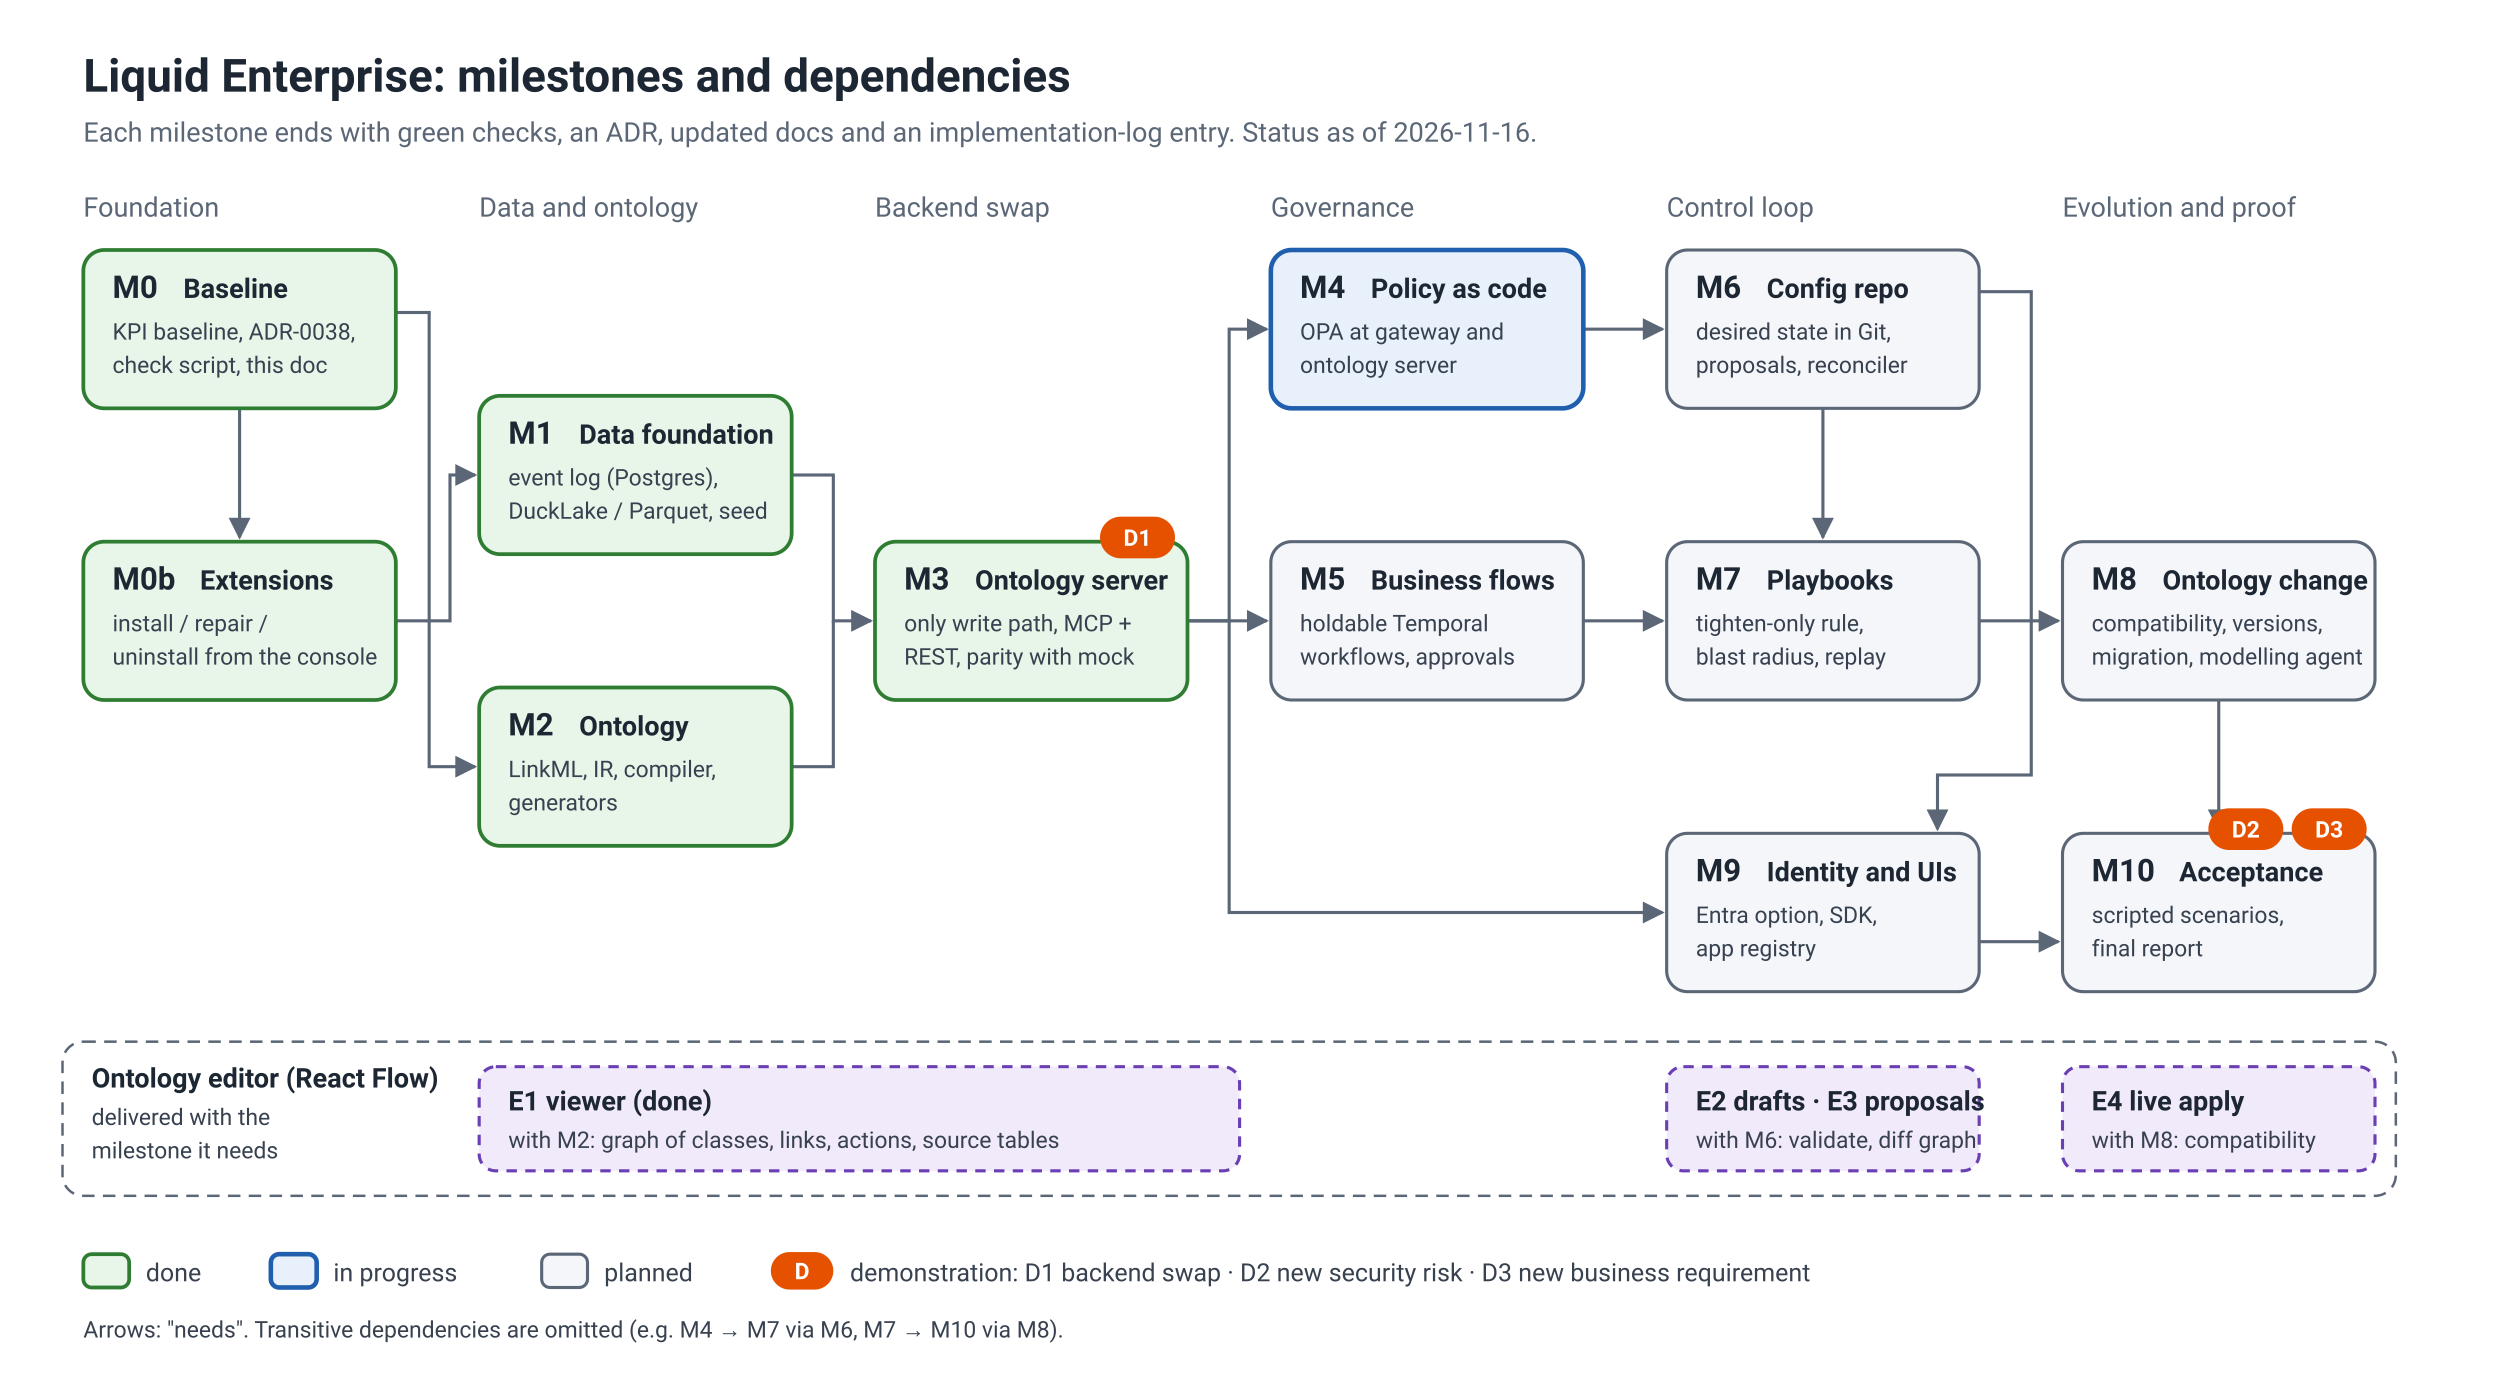
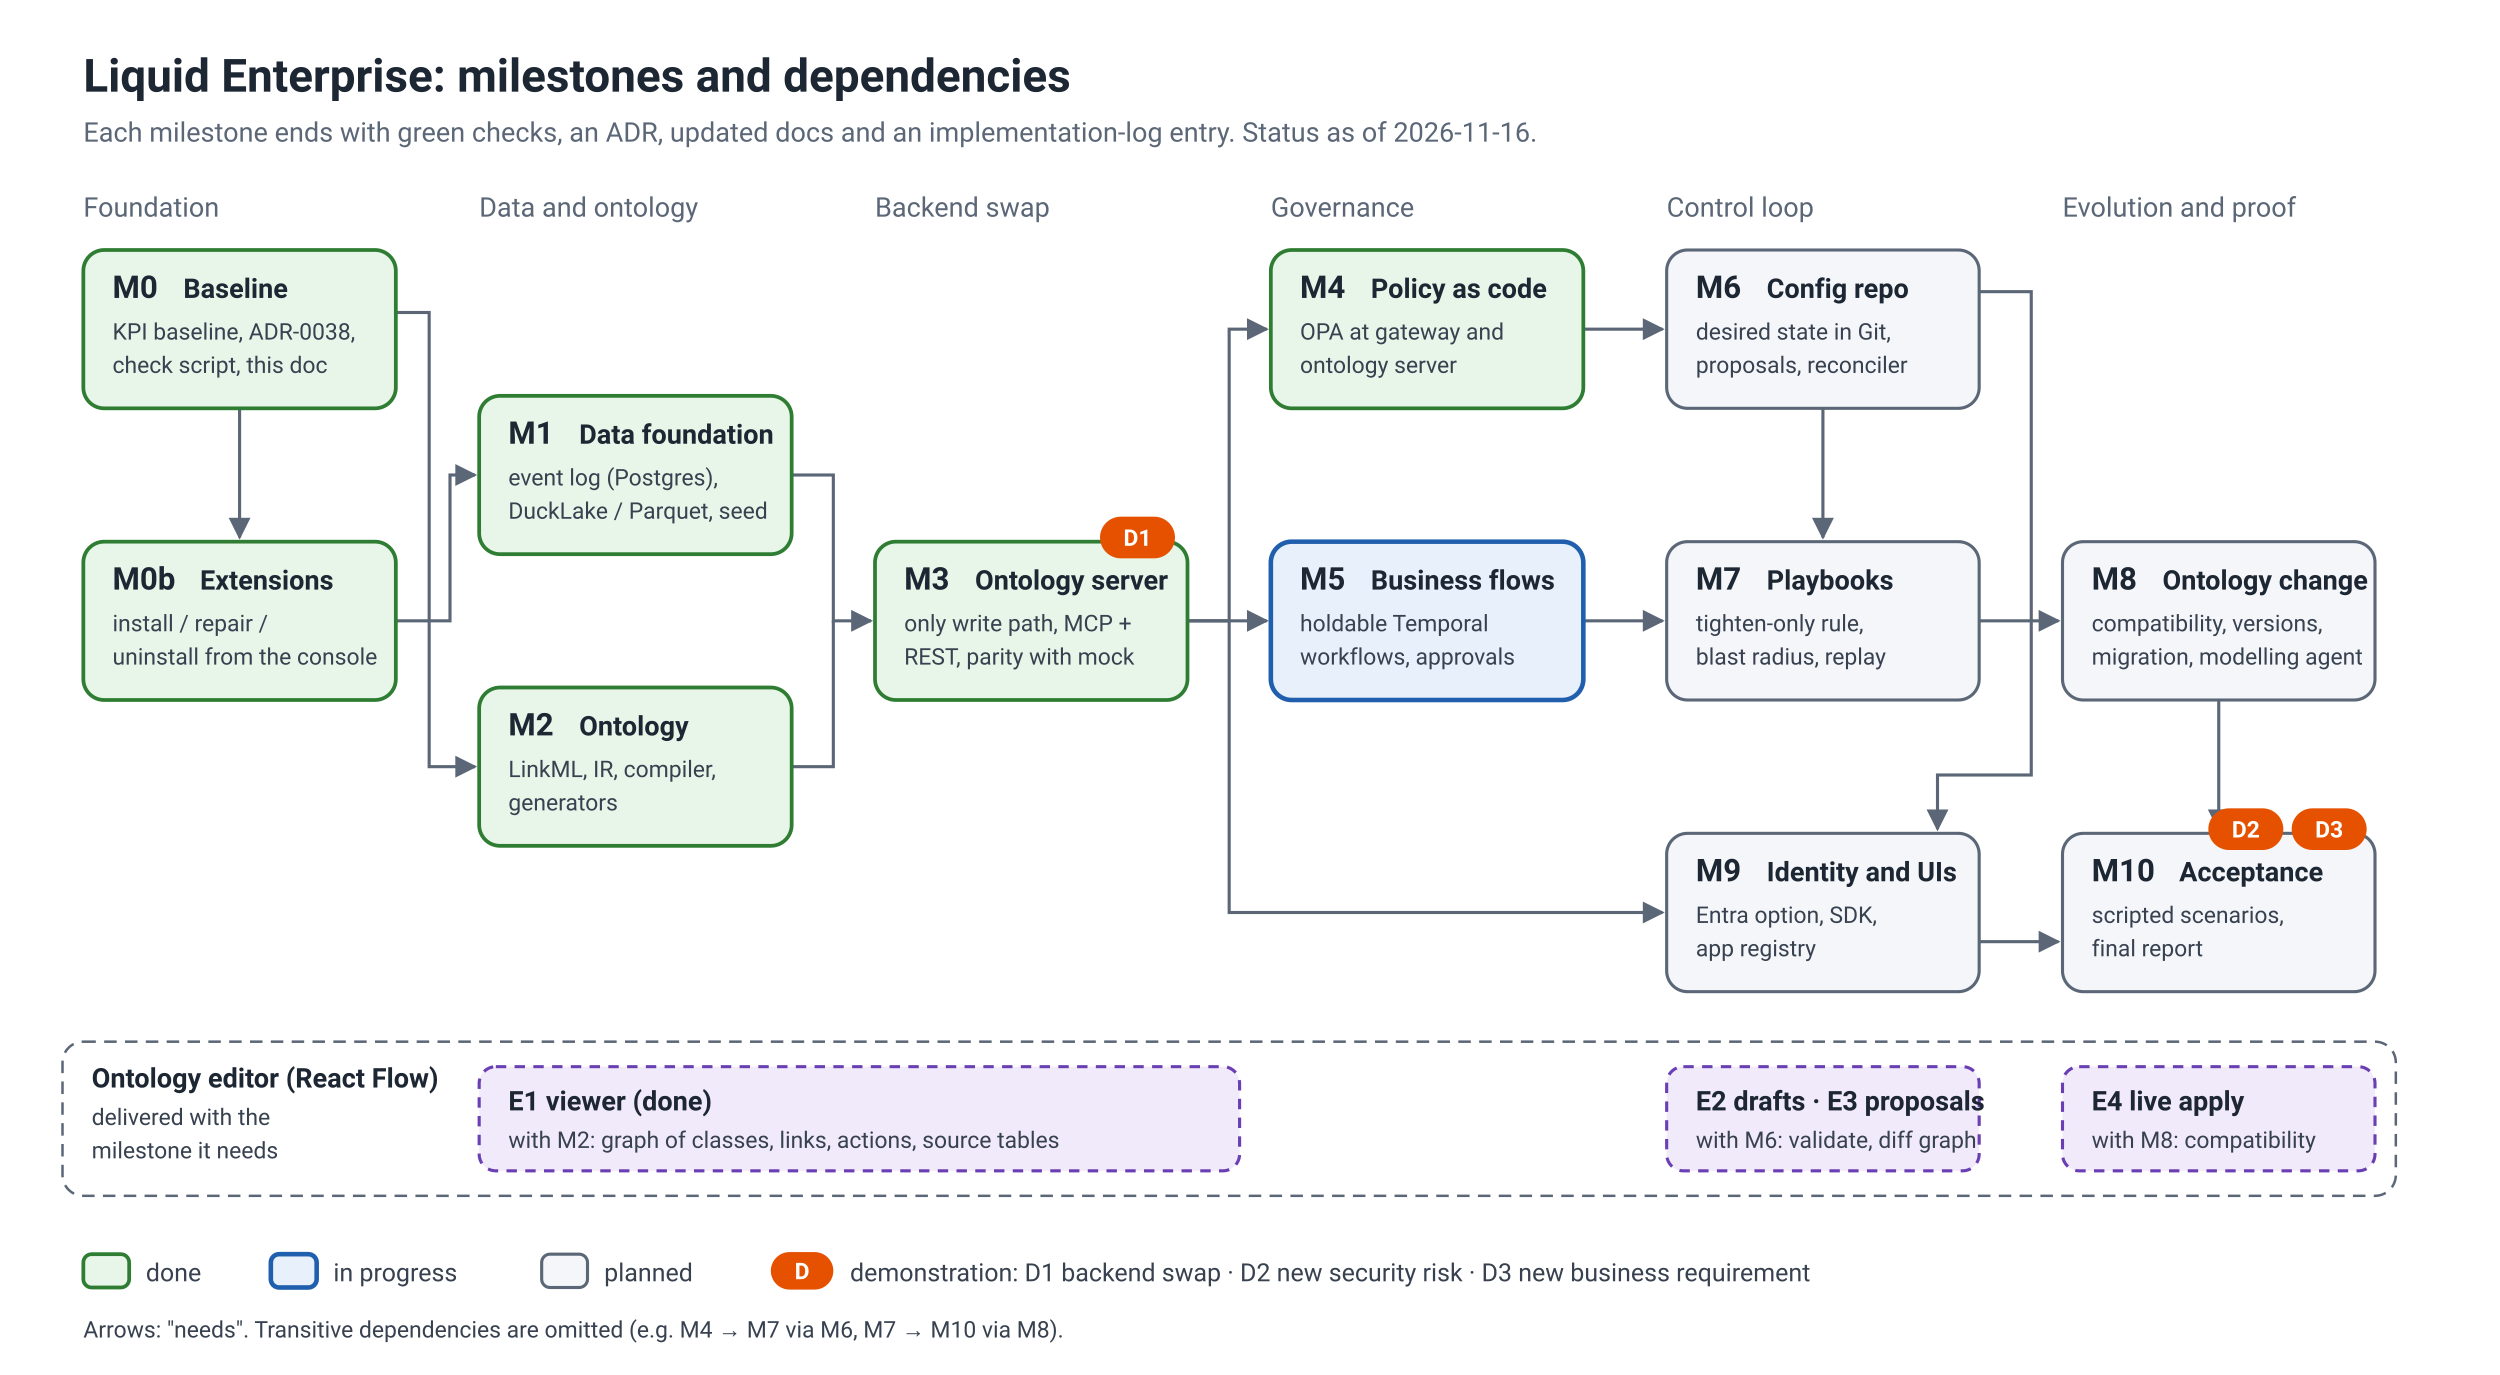
<svg xmlns="http://www.w3.org/2000/svg" width="1200" height="660" viewBox="0 0 1200 660" font-family="Roboto, 'Segoe UI', Arial, sans-serif">
  <style>
    .t { font-size: 22px; font-weight: 600; fill: #1d2733; }
    .st { font-size: 13px; fill: #5b6777; }
    .id { font-size: 15px; font-weight: 700; fill: #1d2733; }
    .h { font-size: 13px; font-weight: 600; fill: #1d2733; }
    .d { font-size: 11px; fill: #37414f; }
    .lg { font-size: 12px; fill: #37414f; }
    .bn { font-size: 11px; font-weight: 700; fill: #ffffff; text-anchor: middle; }
    .ln { fill: none; stroke: #5b6777; stroke-width: 1.5; }
    .done { fill: #e8f5e9; stroke: #2e7d32; stroke-width: 1.8; }
    .wip { fill: #e8f0fb; stroke: #1f5fad; stroke-width: 2.2; }
    .plan { fill: #f4f6fa; stroke: #5b6777; stroke-width: 1.5; }
    .ed { fill: #f1eafb; stroke: #6a3fb4; stroke-width: 1.5; stroke-dasharray: 5 4; }
    .demo { fill: #e65100; }
    .bnd { fill: none; stroke: #5b6777; stroke-width: 1.2; stroke-dasharray: 6 4; }
  </style>
  <defs>
    <marker id="a" viewBox="0 0 10 10" refX="9" refY="5" markerWidth="7" markerHeight="7" orient="auto-start-reverse">
      <path d="M0,0 L10,5 L0,10 z" fill="#5b6777" />
    </marker>
  </defs>
  <rect width="1200" height="660" fill="#ffffff" />
  <text x="40" y="44" class="t">Liquid Enterprise: milestones and dependencies</text>
  <text x="40" y="68" class="st">Each milestone ends with green checks, an ADR, updated docs and an implementation-log entry. Status as of 2026-11-16.</text>
  <text x="40" y="104" class="st">Foundation</text>
  <text x="230" y="104" class="st">Data and ontology</text>
  <text x="420" y="104" class="st">Backend swap</text>
  <text x="610" y="104" class="st">Governance</text>
  <text x="800" y="104" class="st">Control loop</text>
  <text x="990" y="104" class="st">Evolution and proof</text>
  <path d="M115,196 L115,258" class="ln" marker-end="url(#a)" />
  <path d="M190,150 L206,150 L206,368 L228,368" class="ln" marker-end="url(#a)" />
  <path d="M190,298 L216,298 L216,228 L228,228" class="ln" marker-end="url(#a)" />
  <path d="M380,228 L400,228 L400,298 L418,298" class="ln" marker-end="url(#a)" />
  <path d="M380,368 L400,368 L400,298" class="ln" />
  <path d="M570,298 L590,298 L590,158 L608,158" class="ln" marker-end="url(#a)" />
  <path d="M570,298 L608,298" class="ln" marker-end="url(#a)" />
  <path d="M590,298 L590,438 L798,438" class="ln" marker-end="url(#a)" />
  <path d="M760,158 L798,158" class="ln" marker-end="url(#a)" />
  <path d="M875,196 L875,258" class="ln" marker-end="url(#a)" />
  <path d="M760,298 L798,298" class="ln" marker-end="url(#a)" />
  <path d="M950,140 L975,140 L975,372 L930,372 L930,398" class="ln" marker-end="url(#a)" />
  <path d="M950,298 L988,298" class="ln" marker-end="url(#a)" />
  <path d="M1065,336 L1065,398" class="ln" marker-end="url(#a)" />
  <path d="M950,452 L988,452" class="ln" marker-end="url(#a)" />
  <rect x="40" y="120" width="150" height="76" rx="10" class="done" />
  <text x="54" y="143" class="id">M0</text>
  <text x="88" y="143" class="h">Baseline</text>
  <text x="54" y="163" class="d">KPI baseline, ADR-0038,</text>
  <text x="54" y="179" class="d">check script, this doc</text>
  <rect x="40" y="260" width="150" height="76" rx="10" class="done" />
  <text x="54" y="283" class="id">M0b</text>
  <text x="96" y="283" class="h">Extensions</text>
  <text x="54" y="303" class="d">install / repair /</text>
  <text x="54" y="319" class="d">uninstall from the console</text>
  <rect x="230" y="190" width="150" height="76" rx="10" class="done" />
  <text x="244" y="213" class="id">M1</text>
  <text x="278" y="213" class="h">Data foundation</text>
  <text x="244" y="233" class="d">event log (Postgres),</text>
  <text x="244" y="249" class="d">DuckLake / Parquet, seed</text>
  <rect x="230" y="330" width="150" height="76" rx="10" class="done" />
  <text x="244" y="353" class="id">M2</text>
  <text x="278" y="353" class="h">Ontology</text>
  <text x="244" y="373" class="d">LinkML, IR, compiler,</text>
  <text x="244" y="389" class="d">generators</text>
  <rect x="420" y="260" width="150" height="76" rx="10" class="done" />
  <text x="434" y="283" class="id">M3</text>
  <text x="468" y="283" class="h">Ontology server</text>
  <text x="434" y="303" class="d">only write path, MCP +</text>
  <text x="434" y="319" class="d">REST, parity with mock</text>
  <rect x="528" y="248" width="36" height="20" rx="10" class="demo" />
  <text x="546" y="262" class="bn">D1</text>
-   <rect x="610" y="120" width="150" height="76" rx="10" class="wip" />
+   <rect x="610" y="120" width="150" height="76" rx="10" class="done" />
  <text x="624" y="143" class="id">M4</text>
  <text x="658" y="143" class="h">Policy as code</text>
  <text x="624" y="163" class="d">OPA at gateway and</text>
  <text x="624" y="179" class="d">ontology server</text>
-   <rect x="610" y="260" width="150" height="76" rx="10" class="plan" />
+   <rect x="610" y="260" width="150" height="76" rx="10" class="wip" />
  <text x="624" y="283" class="id">M5</text>
  <text x="658" y="283" class="h">Business flows</text>
  <text x="624" y="303" class="d">holdable Temporal</text>
  <text x="624" y="319" class="d">workflows, approvals</text>
  <rect x="800" y="120" width="150" height="76" rx="10" class="plan" />
  <text x="814" y="143" class="id">M6</text>
  <text x="848" y="143" class="h">Config repo</text>
  <text x="814" y="163" class="d">desired state in Git,</text>
  <text x="814" y="179" class="d">proposals, reconciler</text>
  <rect x="800" y="260" width="150" height="76" rx="10" class="plan" />
  <text x="814" y="283" class="id">M7</text>
  <text x="848" y="283" class="h">Playbooks</text>
  <text x="814" y="303" class="d">tighten-only rule,</text>
  <text x="814" y="319" class="d">blast radius, replay</text>
  <rect x="800" y="400" width="150" height="76" rx="10" class="plan" />
  <text x="814" y="423" class="id">M9</text>
  <text x="848" y="423" class="h">Identity and UIs</text>
  <text x="814" y="443" class="d">Entra option, SDK,</text>
  <text x="814" y="459" class="d">app registry</text>
  <rect x="990" y="260" width="150" height="76" rx="10" class="plan" />
  <text x="1004" y="283" class="id">M8</text>
  <text x="1038" y="283" class="h">Ontology change</text>
  <text x="1004" y="303" class="d">compatibility, versions,</text>
  <text x="1004" y="319" class="d">migration, modelling agent</text>
  <rect x="990" y="400" width="150" height="76" rx="10" class="plan" />
  <text x="1004" y="423" class="id">M10</text>
  <text x="1046" y="423" class="h">Acceptance</text>
  <text x="1004" y="443" class="d">scripted scenarios,</text>
  <text x="1004" y="459" class="d">final report</text>
  <rect x="1060" y="388" width="36" height="20" rx="10" class="demo" />
  <text x="1078" y="402" class="bn">D2</text>
  <rect x="1100" y="388" width="36" height="20" rx="10" class="demo" />
  <text x="1118" y="402" class="bn">D3</text>
  <rect x="30" y="500" width="1120" height="74" rx="10" class="bnd" />
  <text x="44" y="522" class="h">Ontology editor (React Flow)</text>
  <text x="44" y="540" class="d">delivered with the</text>
  <text x="44" y="556" class="d">milestone it needs</text>
  <rect x="230" y="512" width="365" height="50" rx="8" class="ed" />
  <text x="244" y="533" class="h">E1 viewer (done)</text>
  <text x="244" y="551" class="d">with M2: graph of classes, links, actions, source tables</text>
  <rect x="800" y="512" width="150" height="50" rx="8" class="ed" />
  <text x="814" y="533" class="h">E2 drafts · E3 proposals</text>
  <text x="814" y="551" class="d">with M6: validate, diff graph</text>
  <rect x="990" y="512" width="150" height="50" rx="8" class="ed" />
  <text x="1004" y="533" class="h">E4 live apply</text>
  <text x="1004" y="551" class="d">with M8: compatibility</text>
  <rect x="40" y="602" width="22" height="16" rx="4" class="done" />
  <text x="70" y="615" class="lg">done</text>
  <rect x="130" y="602" width="22" height="16" rx="4" class="wip" />
  <text x="160" y="615" class="lg">in progress</text>
  <rect x="260" y="602" width="22" height="16" rx="4" class="plan" />
  <text x="290" y="615" class="lg">planned</text>
  <rect x="370" y="601" width="30" height="18" rx="9" class="demo" />
  <text x="385" y="614" class="bn">D</text>
  <text x="408" y="615" class="lg">demonstration: D1 backend swap · D2 new security risk · D3 new business requirement</text>
  <text x="40" y="642" class="d">Arrows: "needs". Transitive dependencies are omitted (e.g. M4 → M7 via M6, M7 → M10 via M8).</text>
</svg>
